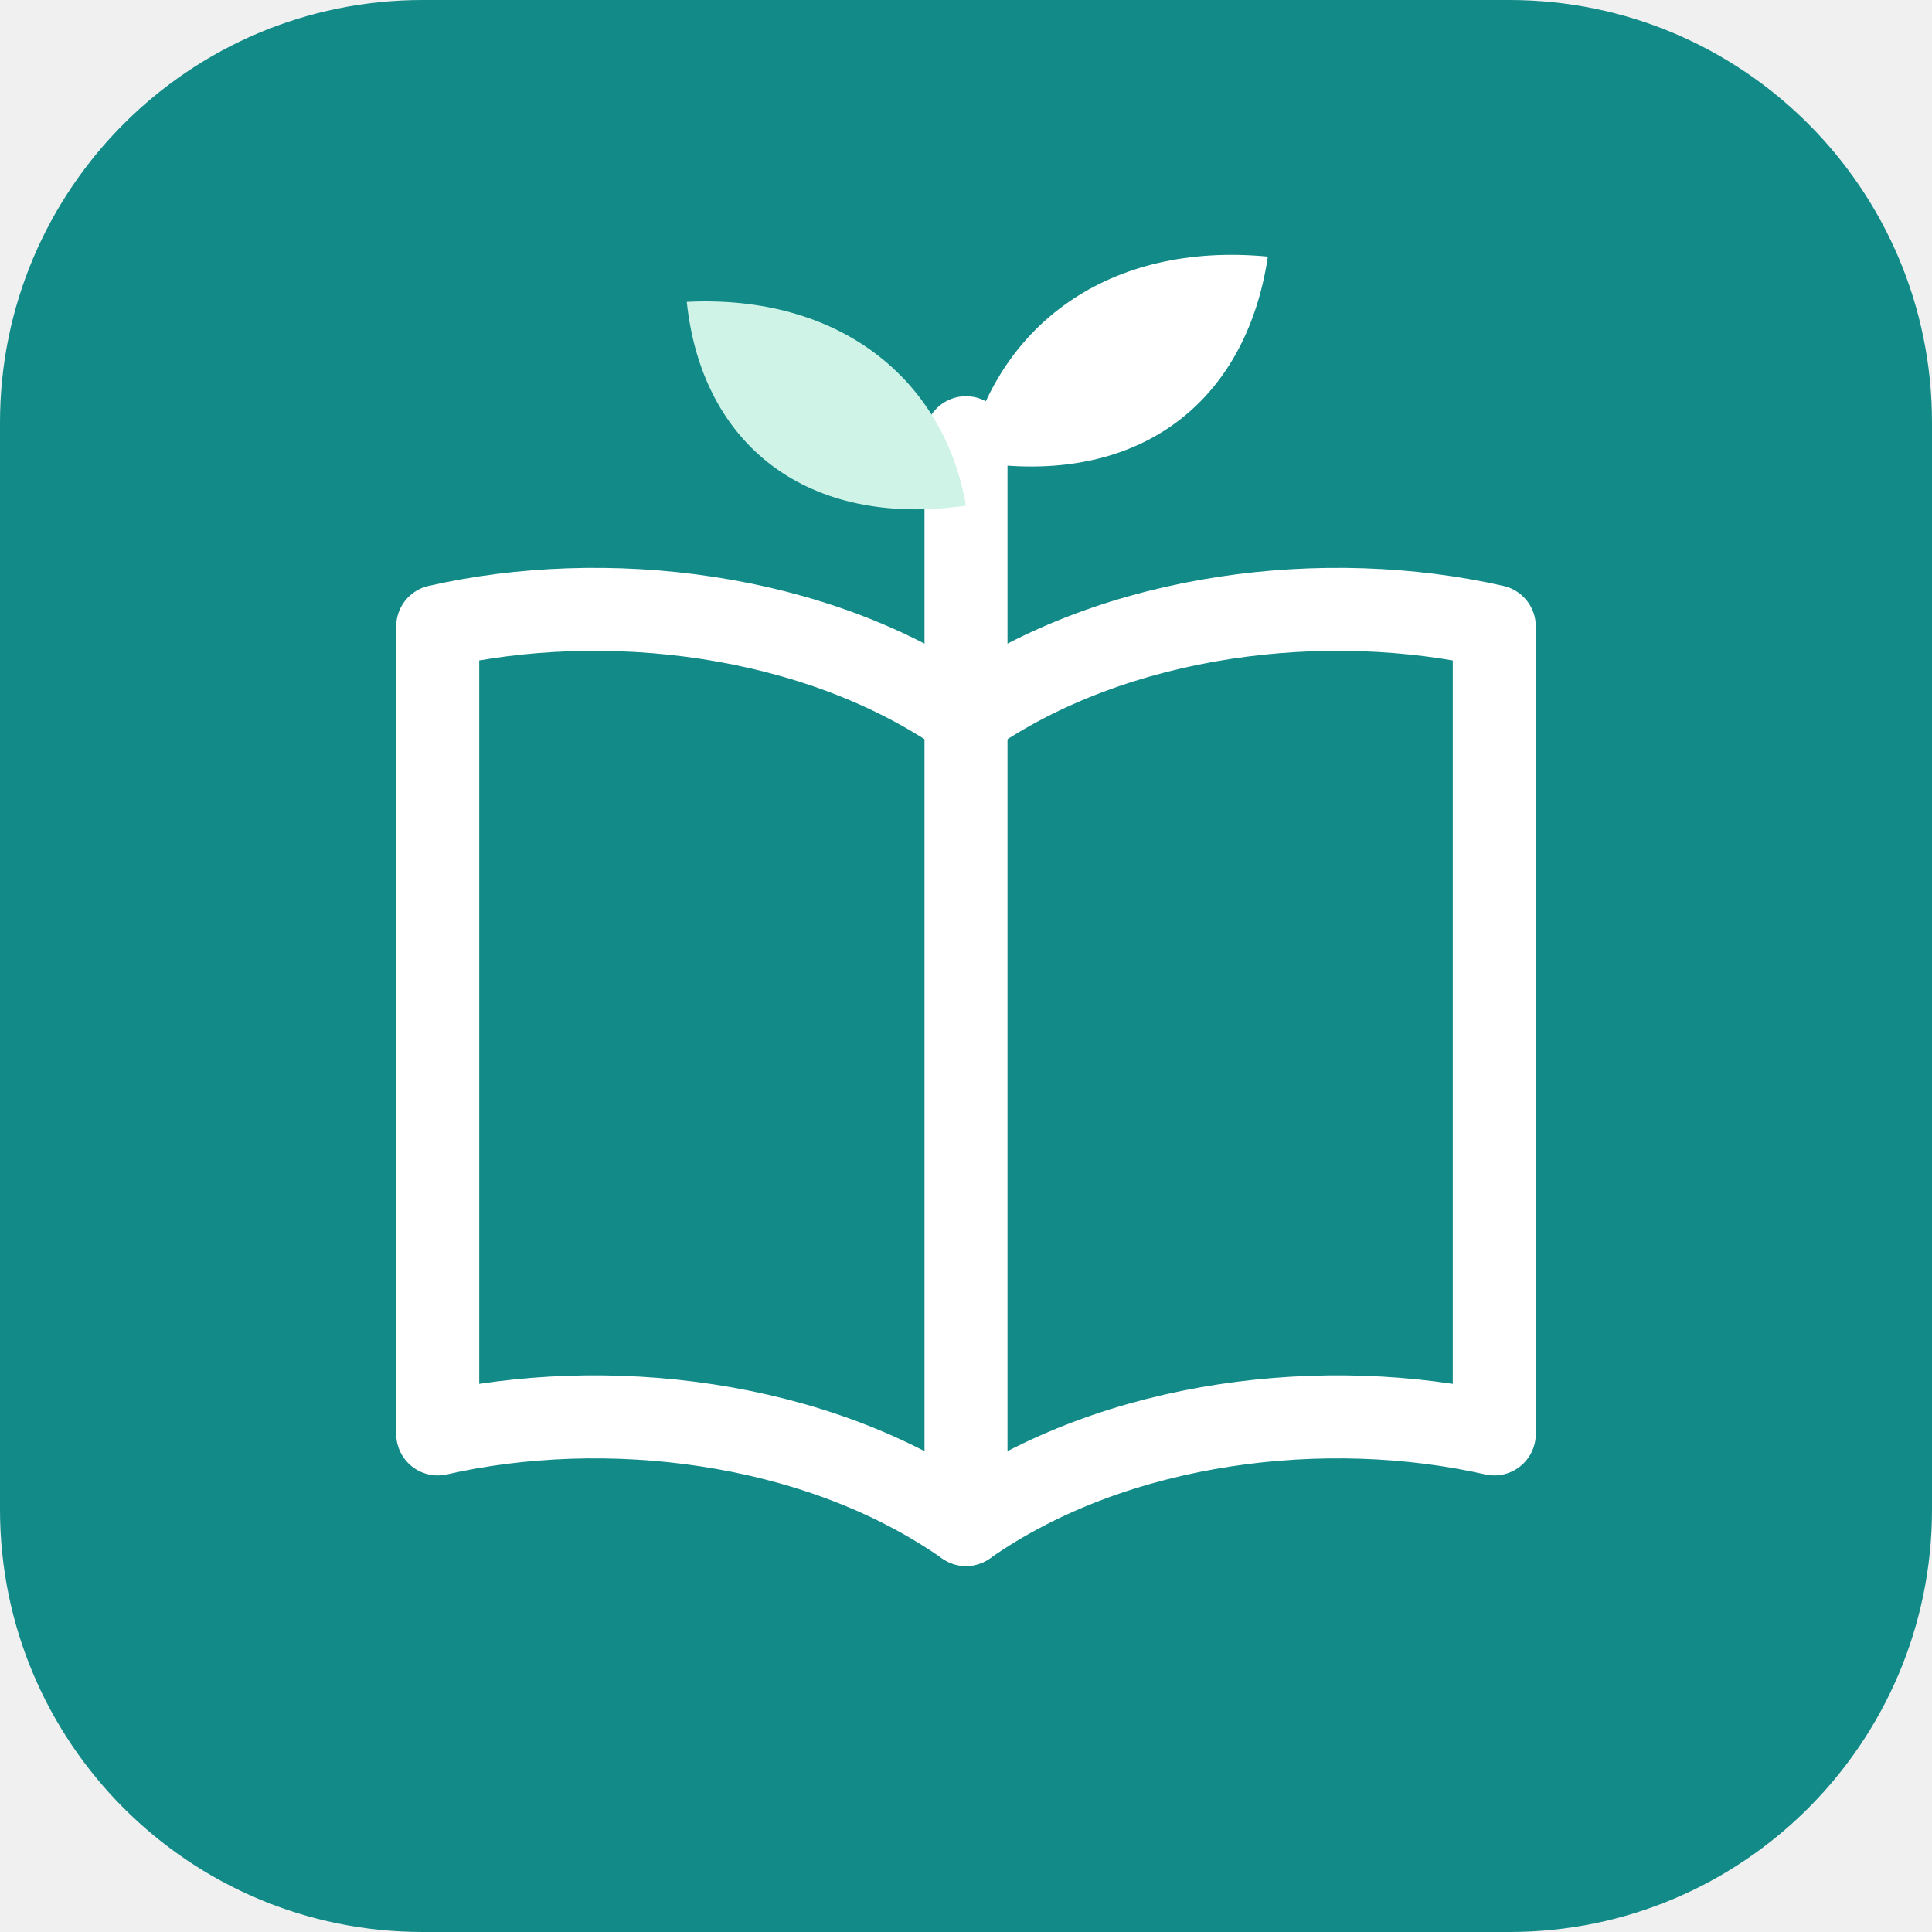
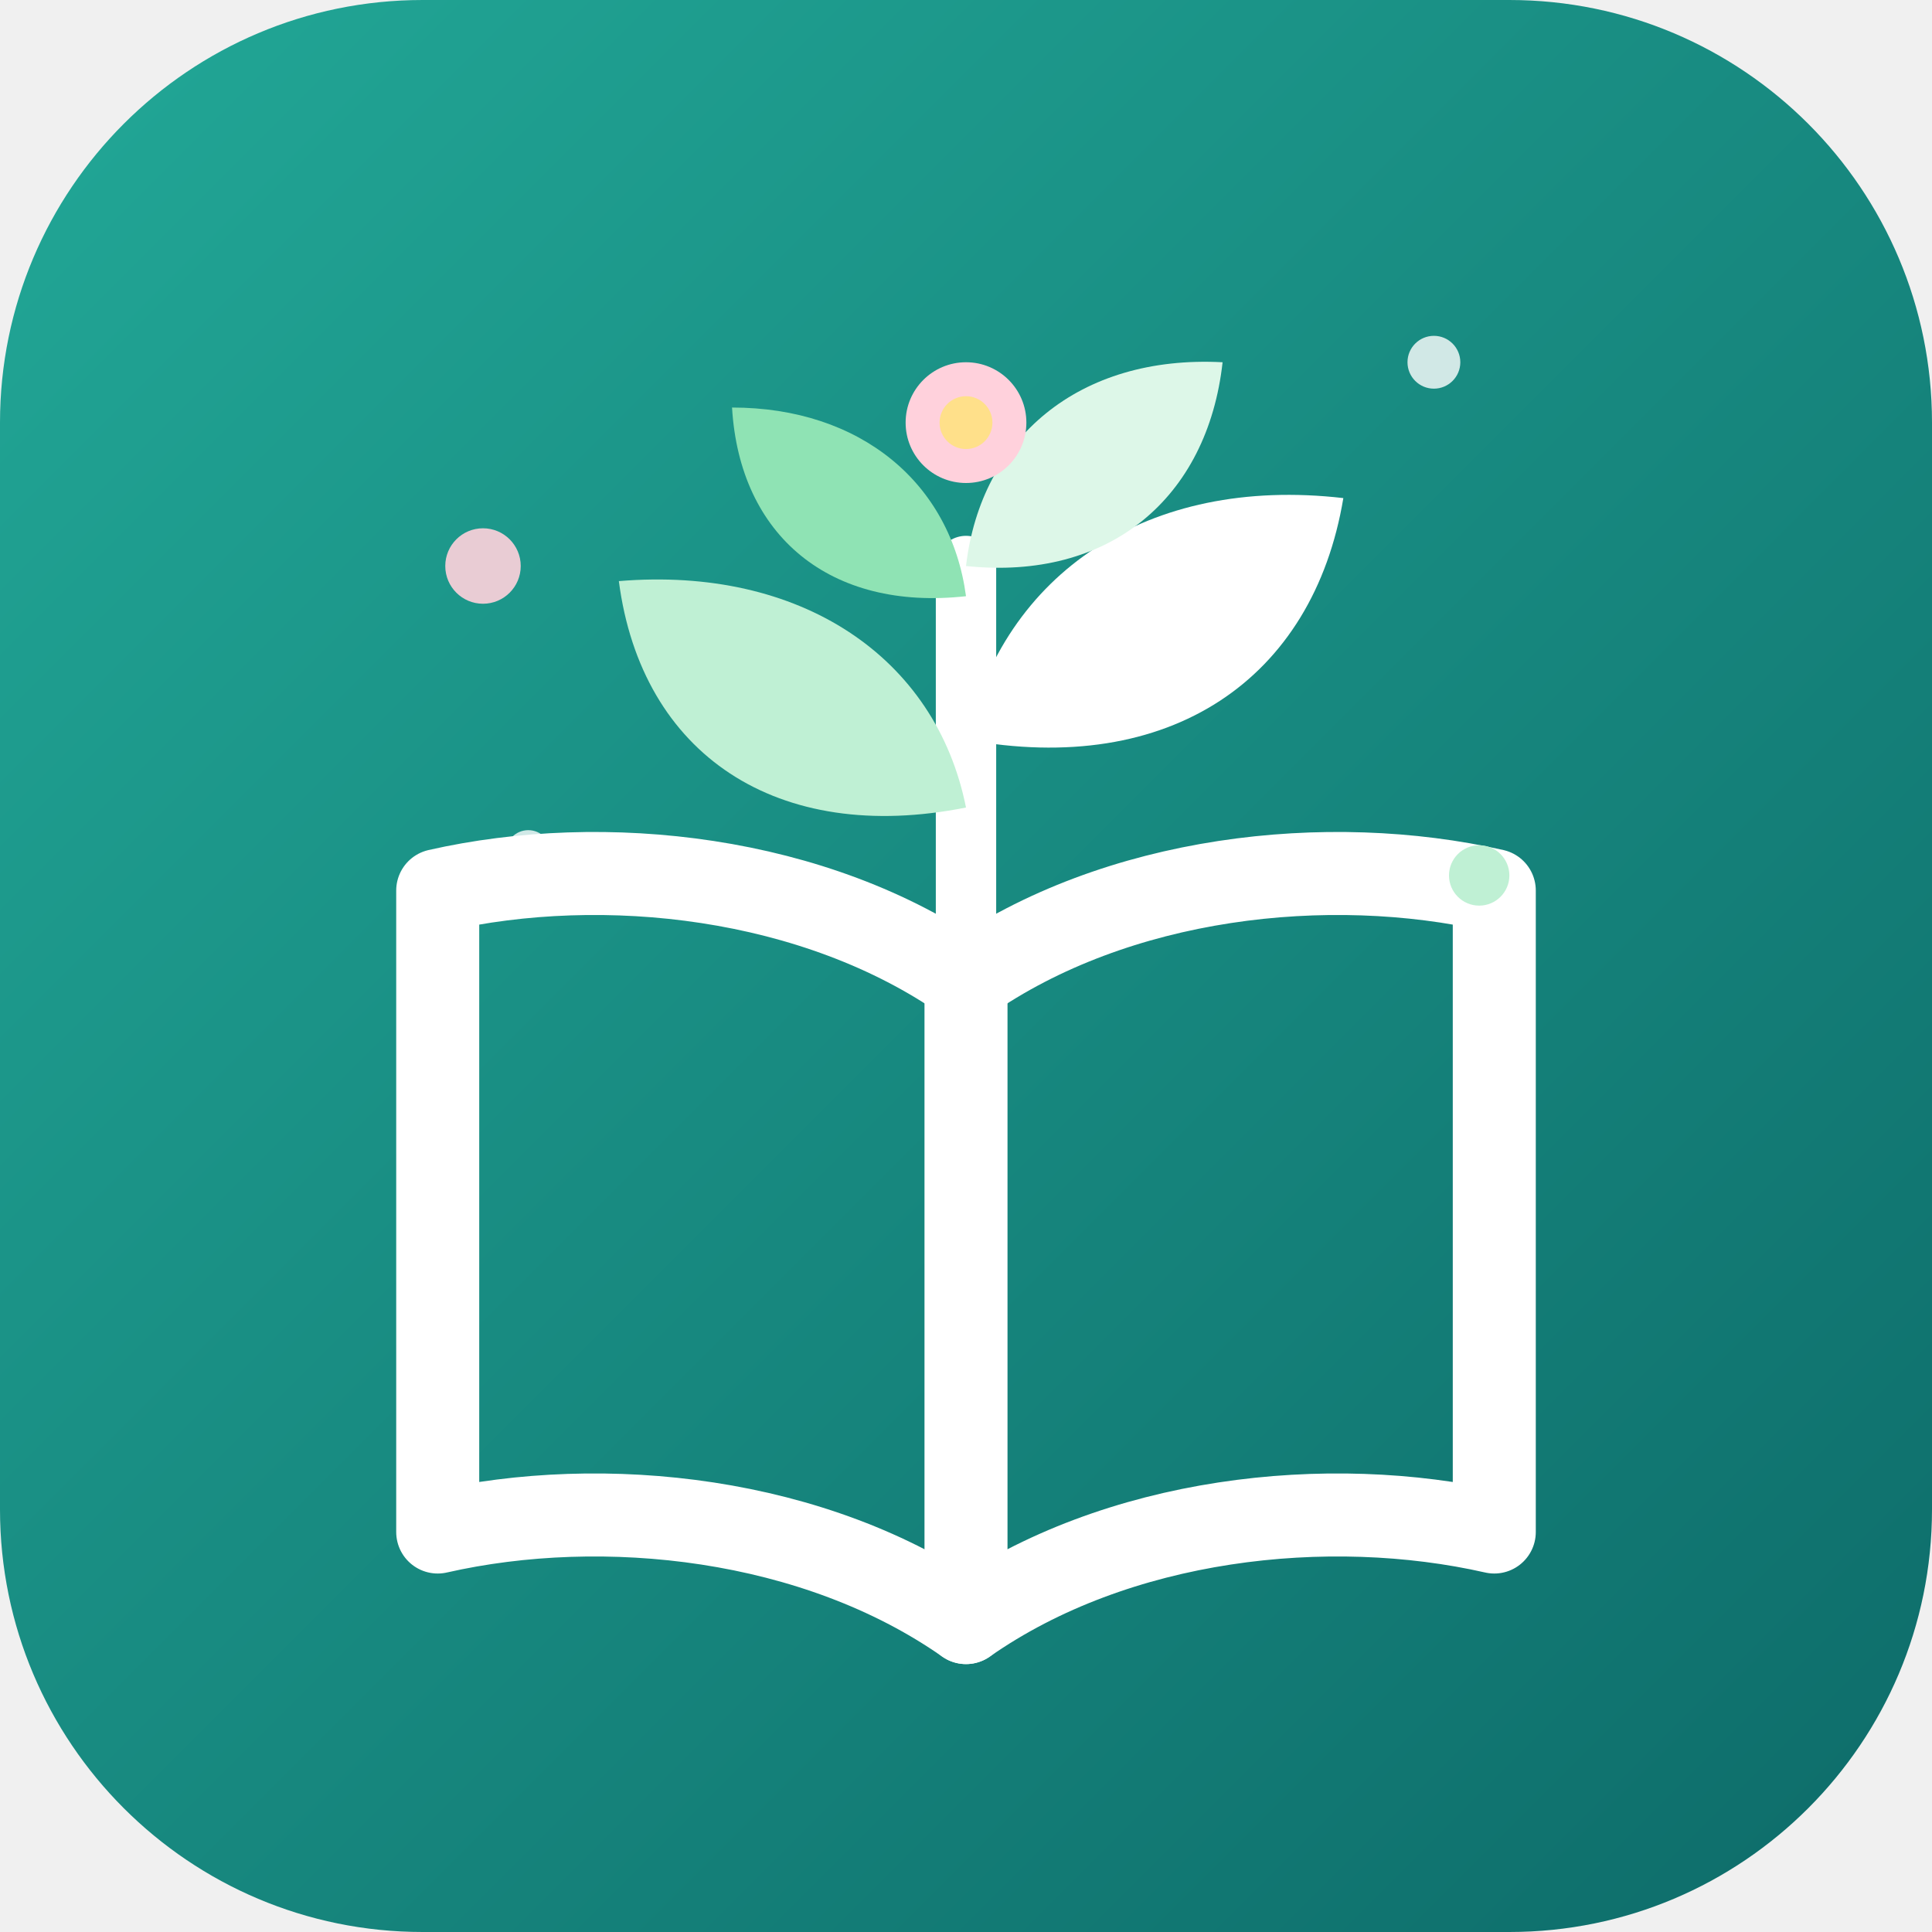
<svg xmlns="http://www.w3.org/2000/svg" viewBox="0 0 512 512">
-   <rect width="512" height="512" rx="112" fill="#118A88" />
+   <defs>
+     <linearGradient id="bg" x1="0" y1="0" x2="1" y2="1">
+       <stop offset="0" stop-color="#22A897" />
+       <stop offset="1" stop-color="#0D6B69" />
+     </linearGradient>
+   </defs>
+   <rect width="512" height="512" rx="112" fill="url(#bg)" />
  <g fill="none" stroke="#fff" stroke-width="22" stroke-linejoin="round" stroke-linecap="round">
-     <path d="M256 190c-40-28-96-34-140-24v214c44-10 100-4 140 24 40-28 96-34 140-24V166c-44-10-100-4-140 24z" transform="translate(0,0)" />
-     <path d="M256 190v214" />
-     <path d="M256 172v-56" />
+     <path d="M256 260c-40-28-96-34-140-24v170c44-10 100-4 140 24 40-28 96-34 140-24V236c-44-10-100-4-140 24z" />
+     <path d="M256 260v170" />
  </g>
-   <path d="M256 134c-6-34-34-56-74-54 4 38 32 60 74 54z" fill="#CFF3E6" />
-   <path d="M256 122c8-36 38-58 80-54-6 40-36 62-80 54z" fill="#fff" />
+   <path d="M256 250V150" stroke="#fff" stroke-width="16" stroke-linecap="round" />
+   <path d="M256 214c-8-40-44-64-92-60 6 46 42 70 92 60z" fill="#BFF0D4" />
+   <path d="M256 196c10-44 48-70 100-64-8 48-46 74-100 64z" fill="#fff" />
+   <path d="M256 158c-4-30-28-50-62-50 2 34 26 54 62 50z" fill="#8FE3B4" />
+   <path d="M256 150c4-34 30-56 68-54-4 36-30 58-68 54z" fill="#DDF7E8" />
+   <circle cx="256" cy="112" r="16" fill="#FFD1DC" />
+   <circle cx="256" cy="112" r="7" fill="#FFE08A" />
+   <g>
+     <circle cx="128" cy="150" r="10" fill="#FFD1DC" opacity=".9" />
+     <circle cx="392" cy="232" r="8" fill="#BFF0D4" />
+     <circle cx="380" cy="96" r="7" fill="#fff" opacity=".8" />
+     <circle cx="140" cy="226" r="6" fill="#fff" opacity=".8" />
+   </g>
</svg>
